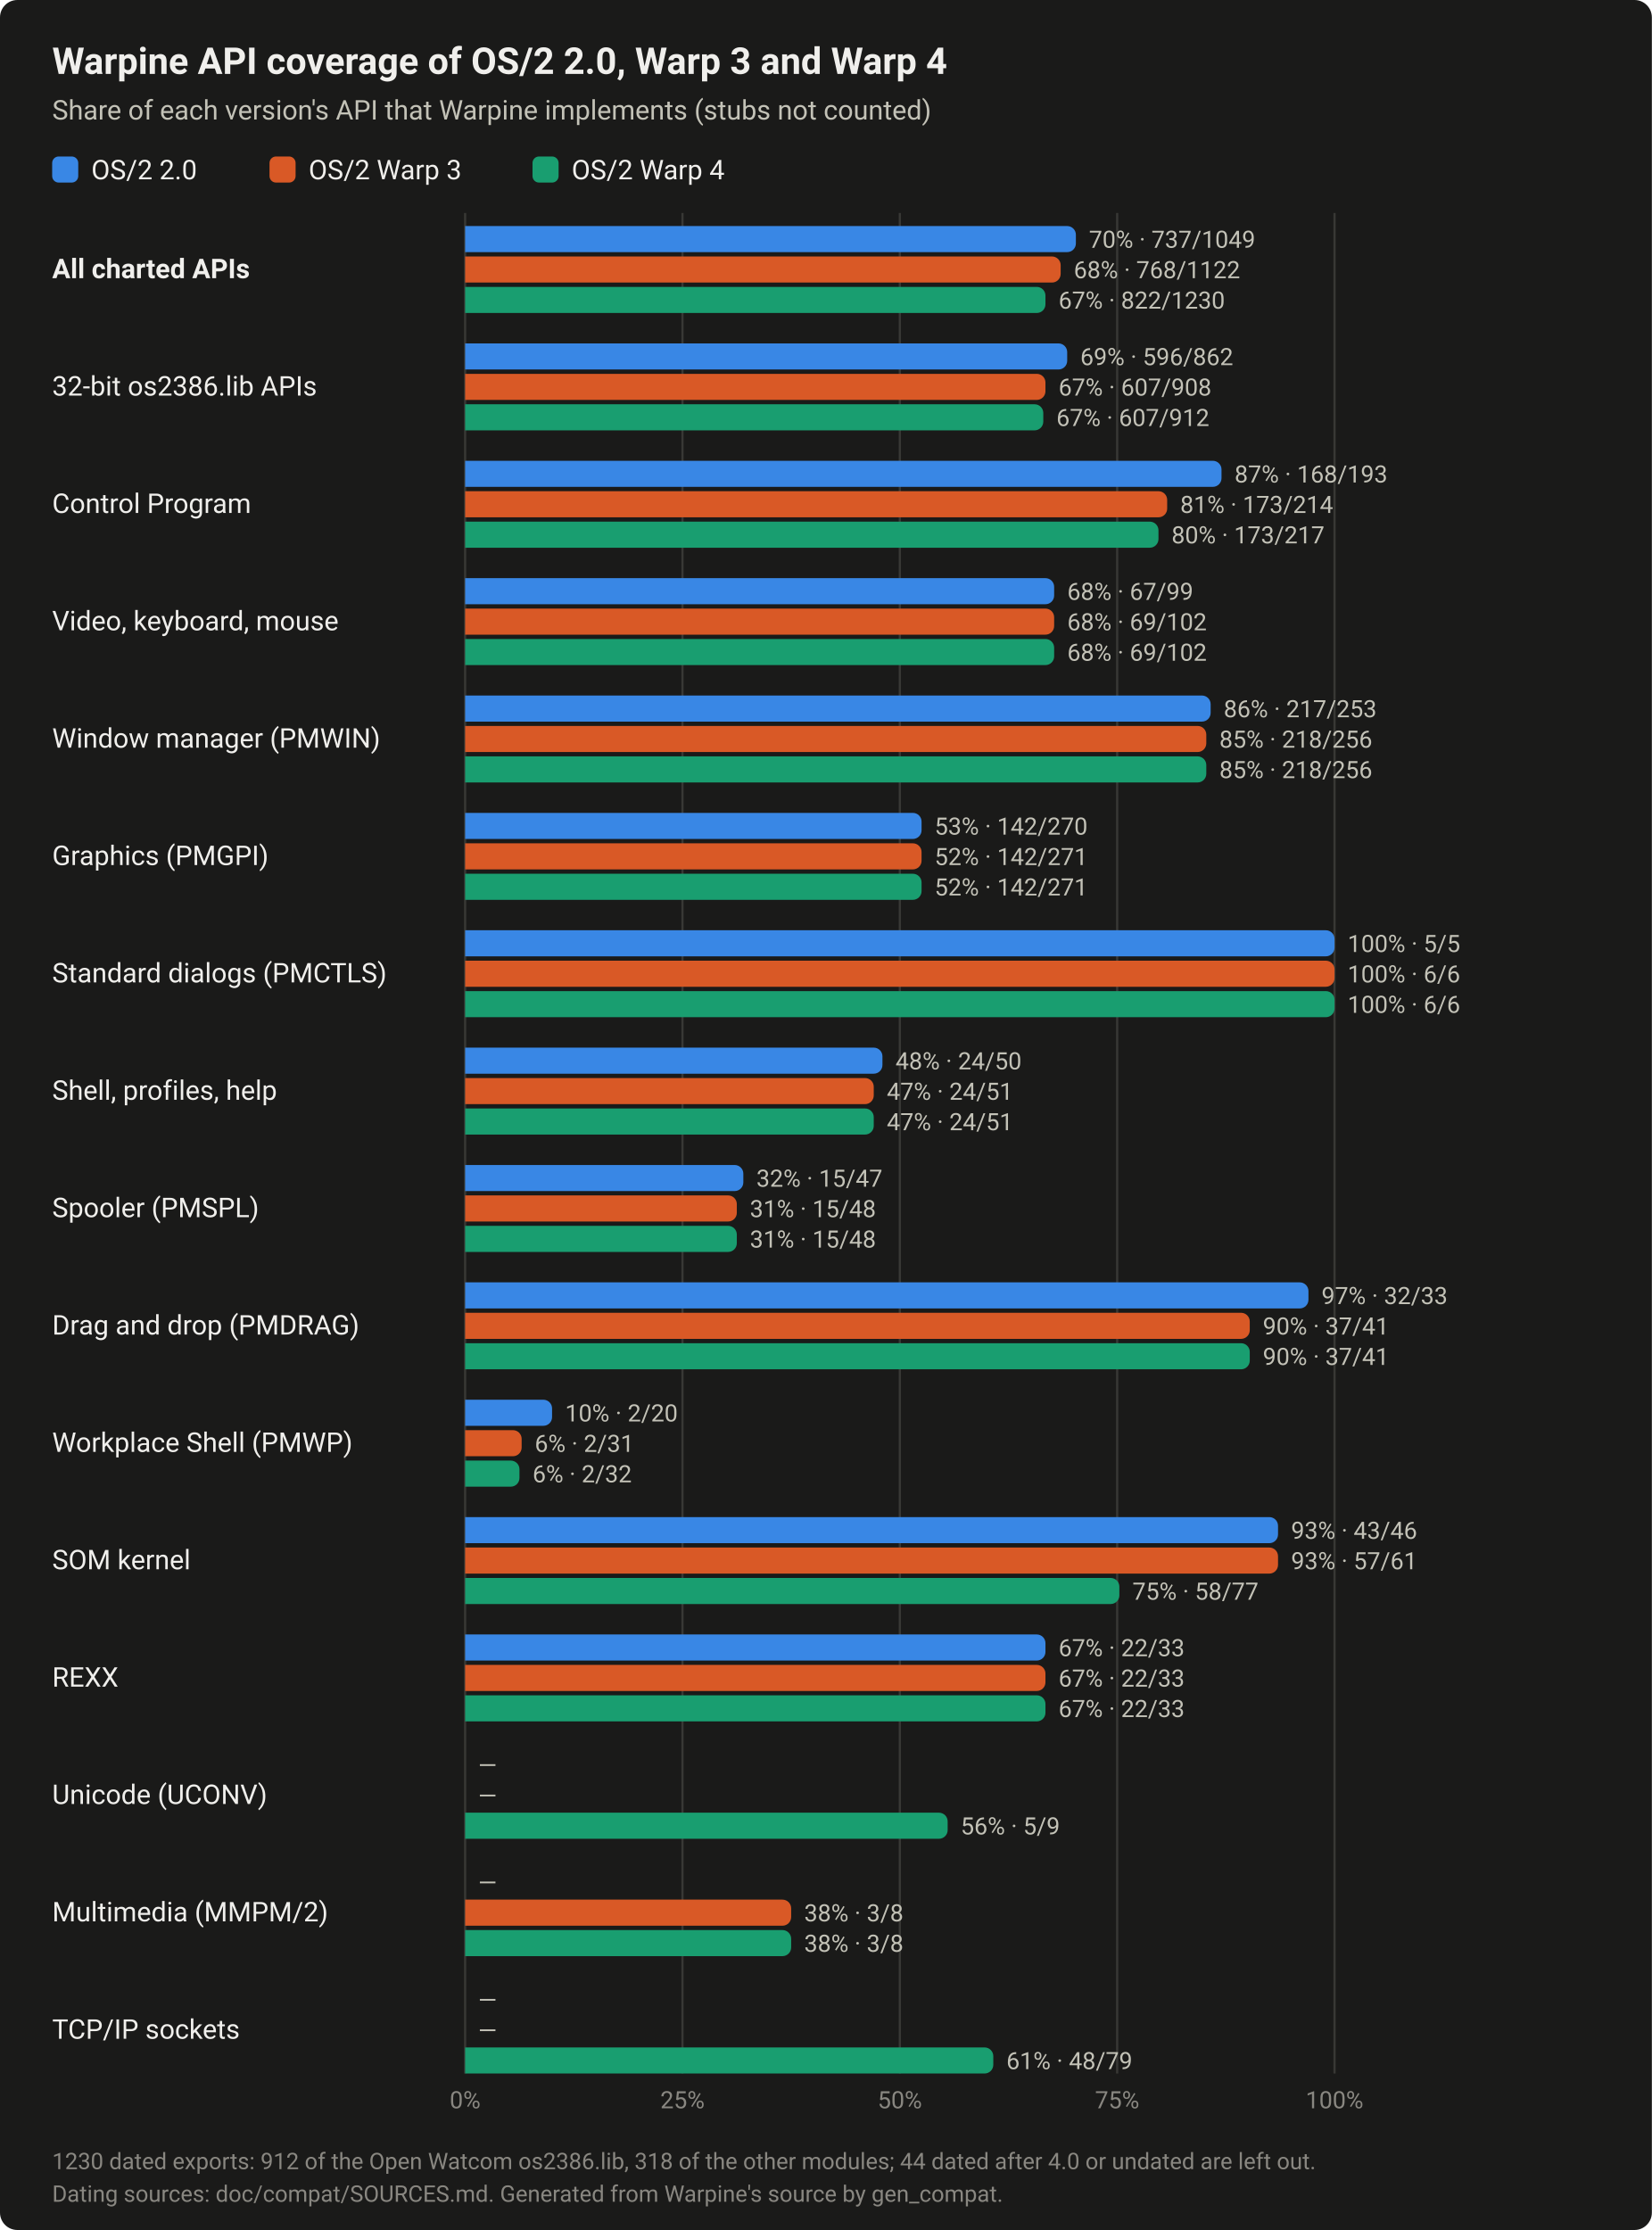
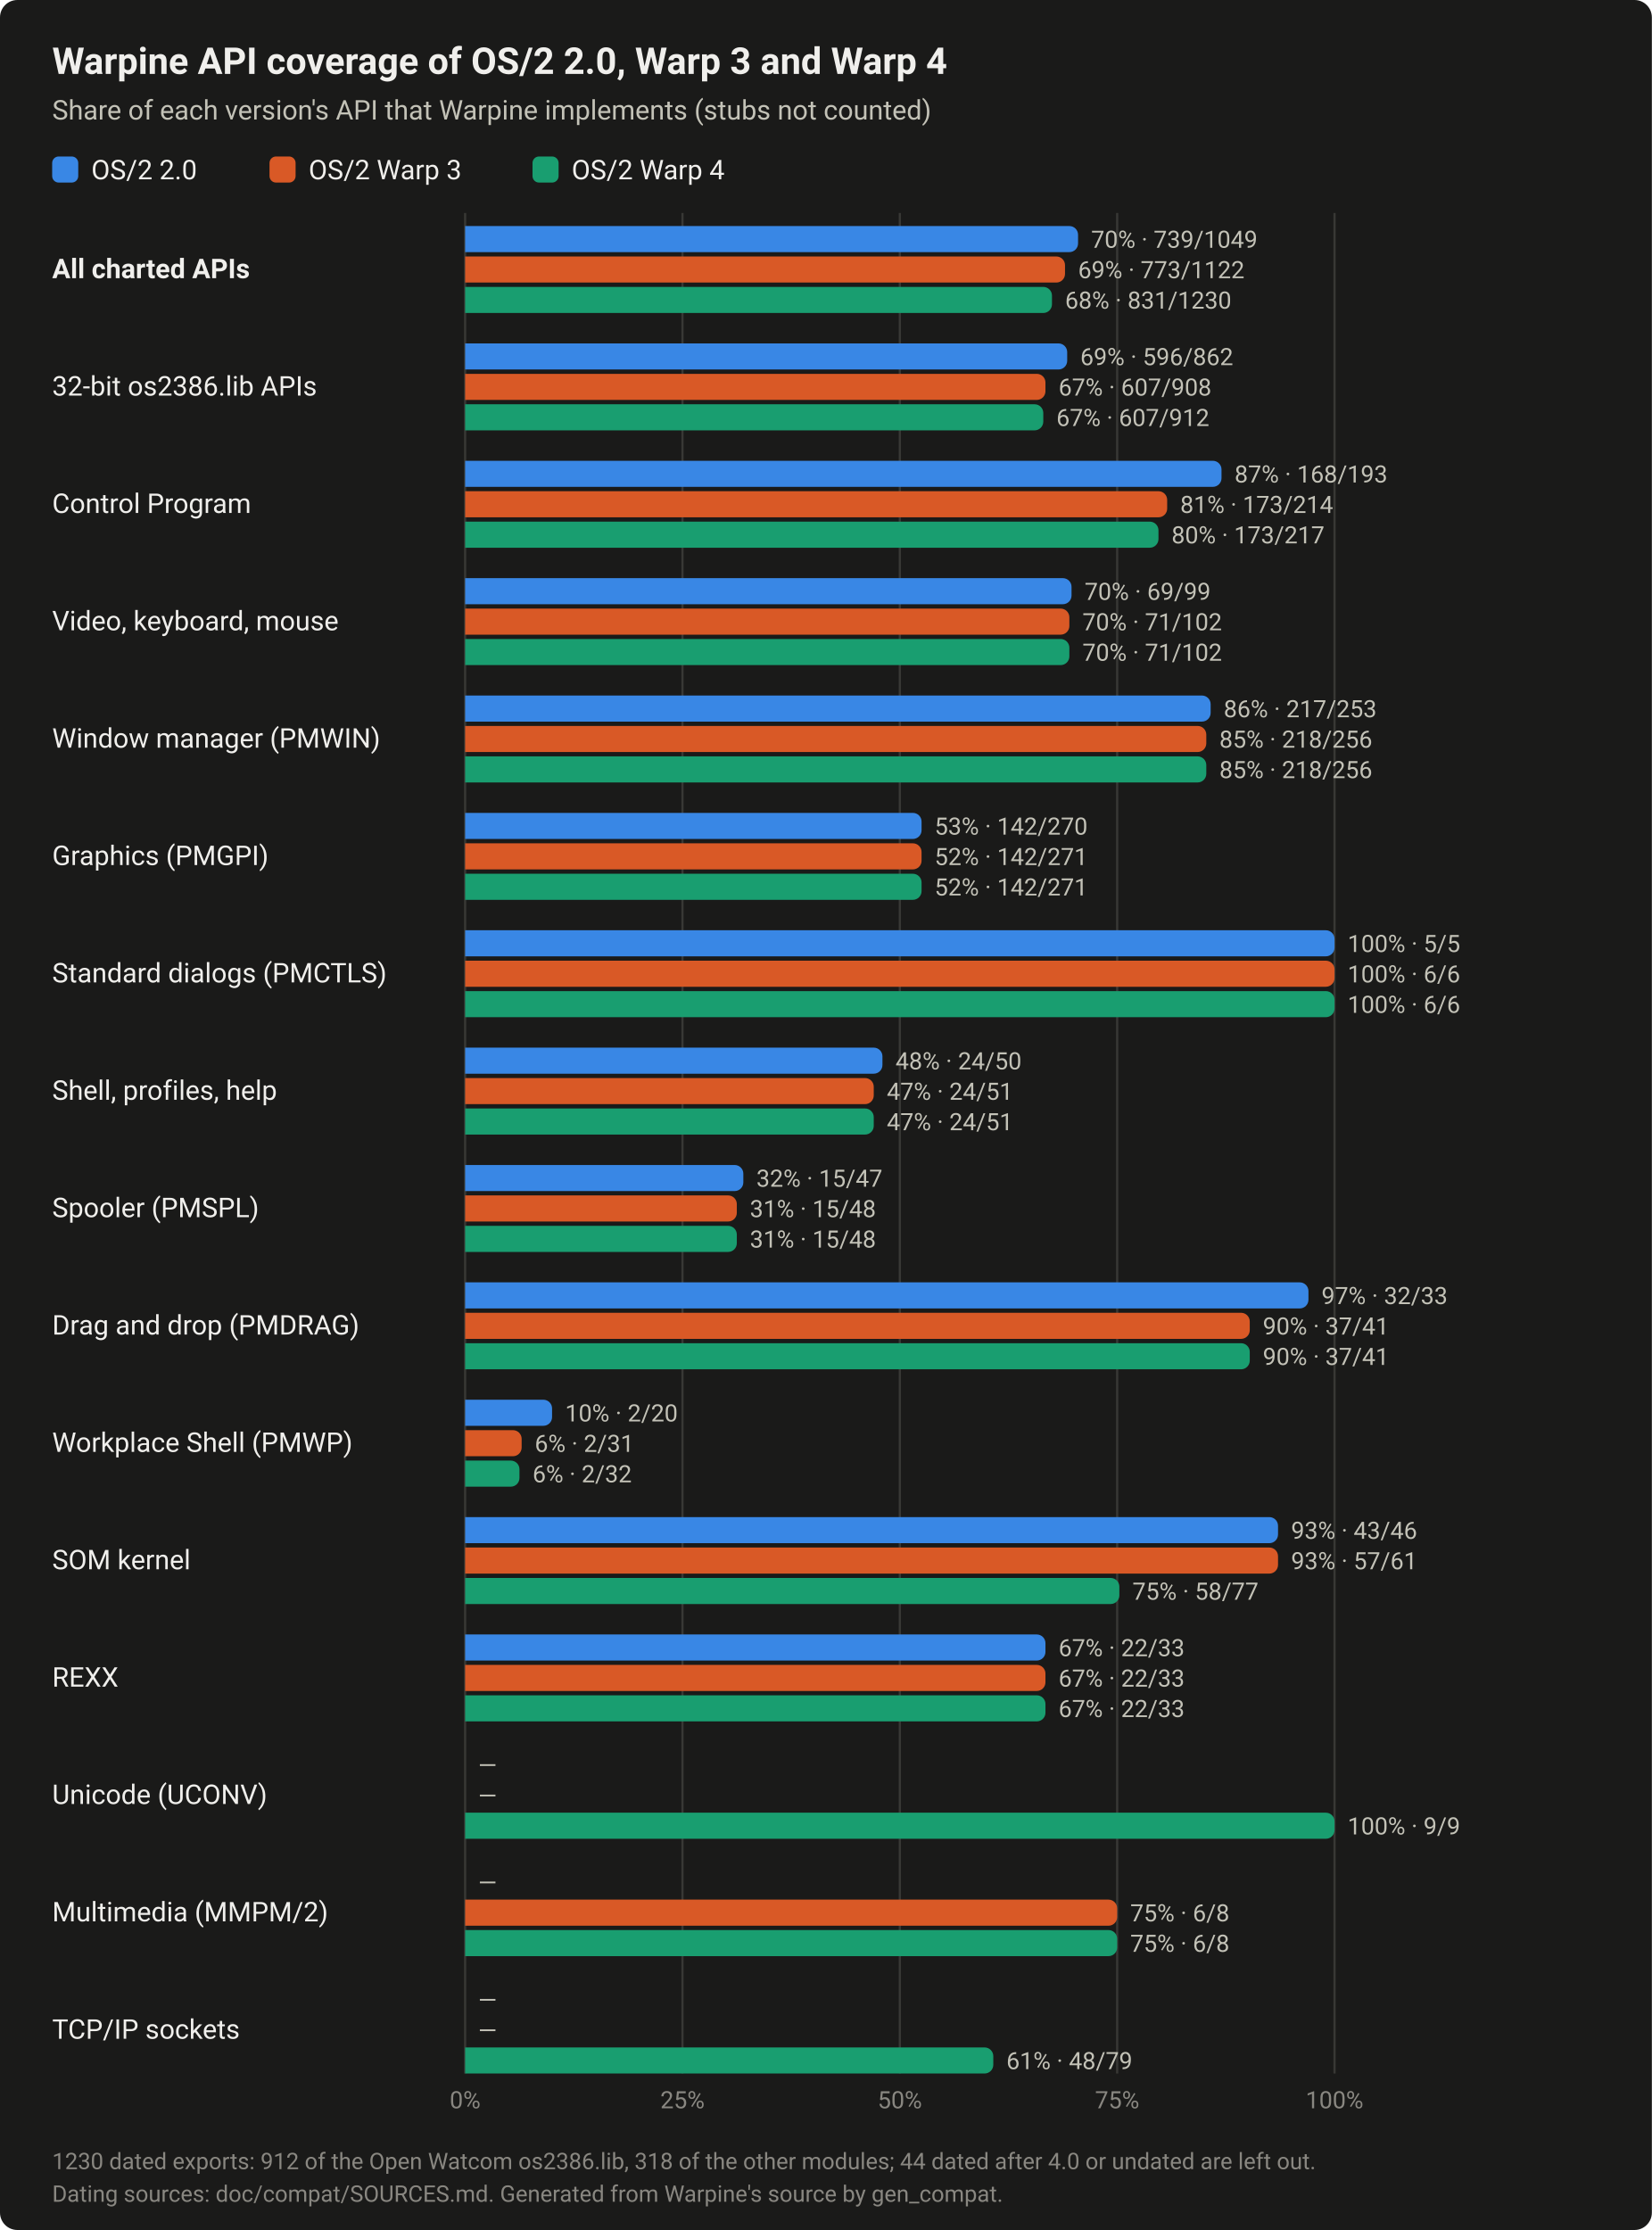
<svg xmlns="http://www.w3.org/2000/svg" width="760" height="1026" viewBox="0 0 760 1026" role="img" aria-labelledby="t d" font-family="system-ui, -apple-system, 'Segoe UI', Roboto, 'Helvetica Neue', Arial, sans-serif">
  <rect width="760" height="1026" rx="8" fill="#1a1a19" />
  <text x="24" y="34" font-size="17" font-weight="600" fill="#f0efec">Warpine API coverage of OS/2 2.0, Warp 3 and Warp 4</text>
  <text x="24" y="55" font-size="12.5" fill="#c3c2b7">Share of each version's API that Warpine implements (stubs not counted)</text>
  <rect x="24" y="72" width="12" height="12" rx="3" fill="#3987e5" />
  <text x="42" y="82.5" font-size="12.5" fill="#f0efec">OS/2 2.0</text>
  <rect x="124" y="72" width="12" height="12" rx="3" fill="#d95926" />
  <text x="142" y="82.5" font-size="12.5" fill="#f0efec">OS/2 Warp 3</text>
  <rect x="245" y="72" width="12" height="12" rx="3" fill="#199e70" />
  <text x="263" y="82.5" font-size="12.5" fill="#f0efec">OS/2 Warp 4</text>
  <line x1="214" y1="98" x2="214" y2="954" stroke="#383835" stroke-width="1" />
  <text x="214" y="970" font-size="11" text-anchor="middle" fill="#898781">0%</text>
  <line x1="314" y1="98" x2="314" y2="954" stroke="#383835" stroke-width="1" />
  <text x="314" y="970" font-size="11" text-anchor="middle" fill="#898781">25%</text>
  <line x1="414" y1="98" x2="414" y2="954" stroke="#383835" stroke-width="1" />
  <text x="414" y="970" font-size="11" text-anchor="middle" fill="#898781">50%</text>
  <line x1="514" y1="98" x2="514" y2="954" stroke="#383835" stroke-width="1" />
  <text x="514" y="970" font-size="11" text-anchor="middle" fill="#898781">75%</text>
  <line x1="614" y1="98" x2="614" y2="954" stroke="#383835" stroke-width="1" />
  <text x="614" y="970" font-size="11" text-anchor="middle" fill="#898781">100%</text>
  <text x="24" y="128" font-size="12.5" font-weight="600" fill="#f0efec">All charted APIs</text>
-   <path d="M214 104h277a4 4 0 0 1 4 4v4a4 4 0 0 1 -4 4h-277z" fill="#3987e5" />
-   <text x="501" y="114" font-size="11" fill="#c3c2b7">70% · 737/1049</text>
-   <path d="M214 118h270a4 4 0 0 1 4 4v4a4 4 0 0 1 -4 4h-270z" fill="#d95926" />
-   <text x="494" y="128" font-size="11" fill="#c3c2b7">68% · 768/1122</text>
-   <path d="M214 132h263a4 4 0 0 1 4 4v4a4 4 0 0 1 -4 4h-263z" fill="#199e70" />
-   <text x="487" y="142" font-size="11" fill="#c3c2b7">67% · 822/1230</text>
+   <path d="M214 104h278a4 4 0 0 1 4 4v4a4 4 0 0 1 -4 4h-278z" fill="#3987e5" />
+   <text x="502" y="114" font-size="11" fill="#c3c2b7">70% · 739/1049</text>
+   <path d="M214 118h272a4 4 0 0 1 4 4v4a4 4 0 0 1 -4 4h-272z" fill="#d95926" />
+   <text x="496" y="128" font-size="11" fill="#c3c2b7">69% · 773/1122</text>
+   <path d="M214 132h266a4 4 0 0 1 4 4v4a4 4 0 0 1 -4 4h-266z" fill="#199e70" />
+   <text x="490" y="142" font-size="11" fill="#c3c2b7">68% · 831/1230</text>
  <text x="24" y="182" font-size="12.5" font-weight="400" fill="#f0efec">32-bit os2386.lib APIs</text>
  <path d="M214 158h273a4 4 0 0 1 4 4v4a4 4 0 0 1 -4 4h-273z" fill="#3987e5" />
  <text x="497" y="168" font-size="11" fill="#c3c2b7">69% · 596/862</text>
  <path d="M214 172h263a4 4 0 0 1 4 4v4a4 4 0 0 1 -4 4h-263z" fill="#d95926" />
  <text x="487" y="182" font-size="11" fill="#c3c2b7">67% · 607/908</text>
  <path d="M214 186h262a4 4 0 0 1 4 4v4a4 4 0 0 1 -4 4h-262z" fill="#199e70" />
  <text x="486" y="196" font-size="11" fill="#c3c2b7">67% · 607/912</text>
  <text x="24" y="236" font-size="12.5" font-weight="400" fill="#f0efec">Control Program</text>
  <path d="M214 212h344a4 4 0 0 1 4 4v4a4 4 0 0 1 -4 4h-344z" fill="#3987e5" />
  <text x="568" y="222" font-size="11" fill="#c3c2b7">87% · 168/193</text>
  <path d="M214 226h319a4 4 0 0 1 4 4v4a4 4 0 0 1 -4 4h-319z" fill="#d95926" />
  <text x="543" y="236" font-size="11" fill="#c3c2b7">81% · 173/214</text>
  <path d="M214 240h315a4 4 0 0 1 4 4v4a4 4 0 0 1 -4 4h-315z" fill="#199e70" />
  <text x="539" y="250" font-size="11" fill="#c3c2b7">80% · 173/217</text>
  <text x="24" y="290" font-size="12.5" font-weight="400" fill="#f0efec">Video, keyboard, mouse</text>
-   <path d="M214 266h267a4 4 0 0 1 4 4v4a4 4 0 0 1 -4 4h-267z" fill="#3987e5" />
-   <text x="491" y="276" font-size="11" fill="#c3c2b7">68% · 67/99</text>
-   <path d="M214 280h267a4 4 0 0 1 4 4v4a4 4 0 0 1 -4 4h-267z" fill="#d95926" />
-   <text x="491" y="290" font-size="11" fill="#c3c2b7">68% · 69/102</text>
-   <path d="M214 294h267a4 4 0 0 1 4 4v4a4 4 0 0 1 -4 4h-267z" fill="#199e70" />
-   <text x="491" y="304" font-size="11" fill="#c3c2b7">68% · 69/102</text>
+   <path d="M214 266h275a4 4 0 0 1 4 4v4a4 4 0 0 1 -4 4h-275z" fill="#3987e5" />
+   <text x="499" y="276" font-size="11" fill="#c3c2b7">70% · 69/99</text>
+   <path d="M214 280h274a4 4 0 0 1 4 4v4a4 4 0 0 1 -4 4h-274z" fill="#d95926" />
+   <text x="498" y="290" font-size="11" fill="#c3c2b7">70% · 71/102</text>
+   <path d="M214 294h274a4 4 0 0 1 4 4v4a4 4 0 0 1 -4 4h-274z" fill="#199e70" />
+   <text x="498" y="304" font-size="11" fill="#c3c2b7">70% · 71/102</text>
  <text x="24" y="344" font-size="12.5" font-weight="400" fill="#f0efec">Window manager (PMWIN)</text>
  <path d="M214 320h339a4 4 0 0 1 4 4v4a4 4 0 0 1 -4 4h-339z" fill="#3987e5" />
  <text x="563" y="330" font-size="11" fill="#c3c2b7">86% · 217/253</text>
  <path d="M214 334h337a4 4 0 0 1 4 4v4a4 4 0 0 1 -4 4h-337z" fill="#d95926" />
  <text x="561" y="344" font-size="11" fill="#c3c2b7">85% · 218/256</text>
  <path d="M214 348h337a4 4 0 0 1 4 4v4a4 4 0 0 1 -4 4h-337z" fill="#199e70" />
  <text x="561" y="358" font-size="11" fill="#c3c2b7">85% · 218/256</text>
  <text x="24" y="398" font-size="12.5" font-weight="400" fill="#f0efec">Graphics (PMGPI)</text>
  <path d="M214 374h206a4 4 0 0 1 4 4v4a4 4 0 0 1 -4 4h-206z" fill="#3987e5" />
  <text x="430" y="384" font-size="11" fill="#c3c2b7">53% · 142/270</text>
  <path d="M214 388h206a4 4 0 0 1 4 4v4a4 4 0 0 1 -4 4h-206z" fill="#d95926" />
  <text x="430" y="398" font-size="11" fill="#c3c2b7">52% · 142/271</text>
  <path d="M214 402h206a4 4 0 0 1 4 4v4a4 4 0 0 1 -4 4h-206z" fill="#199e70" />
  <text x="430" y="412" font-size="11" fill="#c3c2b7">52% · 142/271</text>
  <text x="24" y="452" font-size="12.5" font-weight="400" fill="#f0efec">Standard dialogs (PMCTLS)</text>
  <path d="M214 428h396a4 4 0 0 1 4 4v4a4 4 0 0 1 -4 4h-396z" fill="#3987e5" />
  <text x="620" y="438" font-size="11" fill="#c3c2b7">100% · 5/5</text>
  <path d="M214 442h396a4 4 0 0 1 4 4v4a4 4 0 0 1 -4 4h-396z" fill="#d95926" />
  <text x="620" y="452" font-size="11" fill="#c3c2b7">100% · 6/6</text>
  <path d="M214 456h396a4 4 0 0 1 4 4v4a4 4 0 0 1 -4 4h-396z" fill="#199e70" />
  <text x="620" y="466" font-size="11" fill="#c3c2b7">100% · 6/6</text>
  <text x="24" y="506" font-size="12.5" font-weight="400" fill="#f0efec">Shell, profiles, help</text>
  <path d="M214 482h188a4 4 0 0 1 4 4v4a4 4 0 0 1 -4 4h-188z" fill="#3987e5" />
  <text x="412" y="492" font-size="11" fill="#c3c2b7">48% · 24/50</text>
  <path d="M214 496h184a4 4 0 0 1 4 4v4a4 4 0 0 1 -4 4h-184z" fill="#d95926" />
  <text x="408" y="506" font-size="11" fill="#c3c2b7">47% · 24/51</text>
  <path d="M214 510h184a4 4 0 0 1 4 4v4a4 4 0 0 1 -4 4h-184z" fill="#199e70" />
  <text x="408" y="520" font-size="11" fill="#c3c2b7">47% · 24/51</text>
  <text x="24" y="560" font-size="12.5" font-weight="400" fill="#f0efec">Spooler (PMSPL)</text>
  <path d="M214 536h124a4 4 0 0 1 4 4v4a4 4 0 0 1 -4 4h-124z" fill="#3987e5" />
  <text x="348" y="546" font-size="11" fill="#c3c2b7">32% · 15/47</text>
  <path d="M214 550h121a4 4 0 0 1 4 4v4a4 4 0 0 1 -4 4h-121z" fill="#d95926" />
  <text x="345" y="560" font-size="11" fill="#c3c2b7">31% · 15/48</text>
  <path d="M214 564h121a4 4 0 0 1 4 4v4a4 4 0 0 1 -4 4h-121z" fill="#199e70" />
  <text x="345" y="574" font-size="11" fill="#c3c2b7">31% · 15/48</text>
  <text x="24" y="614" font-size="12.5" font-weight="400" fill="#f0efec">Drag and drop (PMDRAG)</text>
  <path d="M214 590h384a4 4 0 0 1 4 4v4a4 4 0 0 1 -4 4h-384z" fill="#3987e5" />
  <text x="608" y="600" font-size="11" fill="#c3c2b7">97% · 32/33</text>
  <path d="M214 604h357a4 4 0 0 1 4 4v4a4 4 0 0 1 -4 4h-357z" fill="#d95926" />
  <text x="581" y="614" font-size="11" fill="#c3c2b7">90% · 37/41</text>
  <path d="M214 618h357a4 4 0 0 1 4 4v4a4 4 0 0 1 -4 4h-357z" fill="#199e70" />
  <text x="581" y="628" font-size="11" fill="#c3c2b7">90% · 37/41</text>
  <text x="24" y="668" font-size="12.5" font-weight="400" fill="#f0efec">Workplace Shell (PMWP)</text>
  <path d="M214 644h36a4 4 0 0 1 4 4v4a4 4 0 0 1 -4 4h-36z" fill="#3987e5" />
  <text x="260" y="654" font-size="11" fill="#c3c2b7">10% · 2/20</text>
  <path d="M214 658h22a4 4 0 0 1 4 4v4a4 4 0 0 1 -4 4h-22z" fill="#d95926" />
  <text x="246" y="668" font-size="11" fill="#c3c2b7">6% · 2/31</text>
  <path d="M214 672h21a4 4 0 0 1 4 4v4a4 4 0 0 1 -4 4h-21z" fill="#199e70" />
  <text x="245" y="682" font-size="11" fill="#c3c2b7">6% · 2/32</text>
  <text x="24" y="722" font-size="12.5" font-weight="400" fill="#f0efec">SOM kernel</text>
  <path d="M214 698h370a4 4 0 0 1 4 4v4a4 4 0 0 1 -4 4h-370z" fill="#3987e5" />
  <text x="594" y="708" font-size="11" fill="#c3c2b7">93% · 43/46</text>
  <path d="M214 712h370a4 4 0 0 1 4 4v4a4 4 0 0 1 -4 4h-370z" fill="#d95926" />
  <text x="594" y="722" font-size="11" fill="#c3c2b7">93% · 57/61</text>
  <path d="M214 726h297a4 4 0 0 1 4 4v4a4 4 0 0 1 -4 4h-297z" fill="#199e70" />
  <text x="521" y="736" font-size="11" fill="#c3c2b7">75% · 58/77</text>
  <text x="24" y="776" font-size="12.5" font-weight="400" fill="#f0efec">REXX</text>
  <path d="M214 752h263a4 4 0 0 1 4 4v4a4 4 0 0 1 -4 4h-263z" fill="#3987e5" />
  <text x="487" y="762" font-size="11" fill="#c3c2b7">67% · 22/33</text>
  <path d="M214 766h263a4 4 0 0 1 4 4v4a4 4 0 0 1 -4 4h-263z" fill="#d95926" />
  <text x="487" y="776" font-size="11" fill="#c3c2b7">67% · 22/33</text>
  <path d="M214 780h263a4 4 0 0 1 4 4v4a4 4 0 0 1 -4 4h-263z" fill="#199e70" />
  <text x="487" y="790" font-size="11" fill="#c3c2b7">67% · 22/33</text>
  <text x="24" y="830" font-size="12.5" font-weight="400" fill="#f0efec">Unicode (UCONV)</text>
  <text x="220" y="816" font-size="11" fill="#c3c2b7">—</text>
  <text x="220" y="830" font-size="11" fill="#c3c2b7">—</text>
-   <path d="M214 834h218a4 4 0 0 1 4 4v4a4 4 0 0 1 -4 4h-218z" fill="#199e70" />
-   <text x="442" y="844" font-size="11" fill="#c3c2b7">56% · 5/9</text>
+   <path d="M214 834h396a4 4 0 0 1 4 4v4a4 4 0 0 1 -4 4h-396z" fill="#199e70" />
+   <text x="620" y="844" font-size="11" fill="#c3c2b7">100% · 9/9</text>
  <text x="24" y="884" font-size="12.5" font-weight="400" fill="#f0efec">Multimedia (MMPM/2)</text>
  <text x="220" y="870" font-size="11" fill="#c3c2b7">—</text>
-   <path d="M214 874h146a4 4 0 0 1 4 4v4a4 4 0 0 1 -4 4h-146z" fill="#d95926" />
-   <text x="370" y="884" font-size="11" fill="#c3c2b7">38% · 3/8</text>
-   <path d="M214 888h146a4 4 0 0 1 4 4v4a4 4 0 0 1 -4 4h-146z" fill="#199e70" />
-   <text x="370" y="898" font-size="11" fill="#c3c2b7">38% · 3/8</text>
+   <path d="M214 874h296a4 4 0 0 1 4 4v4a4 4 0 0 1 -4 4h-296z" fill="#d95926" />
+   <text x="520" y="884" font-size="11" fill="#c3c2b7">75% · 6/8</text>
+   <path d="M214 888h296a4 4 0 0 1 4 4v4a4 4 0 0 1 -4 4h-296z" fill="#199e70" />
+   <text x="520" y="898" font-size="11" fill="#c3c2b7">75% · 6/8</text>
  <text x="24" y="938" font-size="12.5" font-weight="400" fill="#f0efec">TCP/IP sockets</text>
  <text x="220" y="924" font-size="11" fill="#c3c2b7">—</text>
  <text x="220" y="938" font-size="11" fill="#c3c2b7">—</text>
  <path d="M214 942h239a4 4 0 0 1 4 4v4a4 4 0 0 1 -4 4h-239z" fill="#199e70" />
  <text x="463" y="952" font-size="11" fill="#c3c2b7">61% · 48/79</text>
  <text x="24" y="998" font-size="10.5" fill="#898781">1230 dated exports: 912 of the Open Watcom os2386.lib, 318 of the other modules; 44 dated after 4.0 or undated are left out.</text>
  <text x="24" y="1013" font-size="10.5" fill="#898781">Dating sources: doc/compat/SOURCES.md. Generated from Warpine's source by gen_compat.</text>
</svg>
